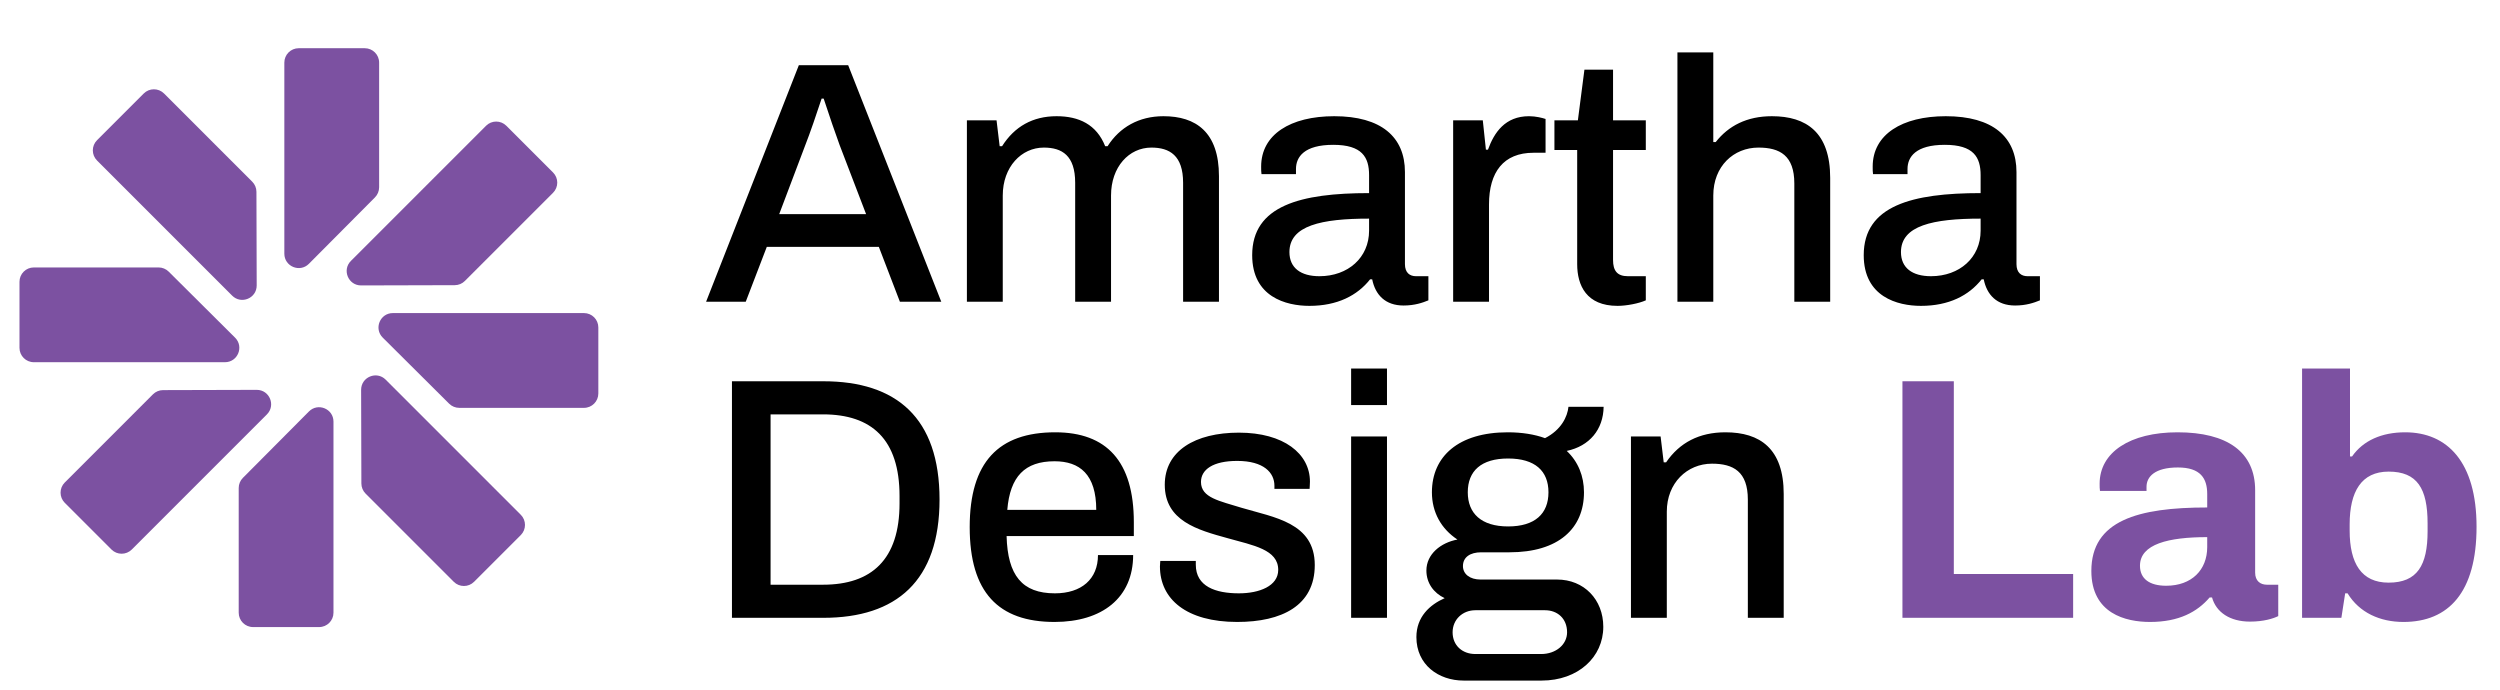
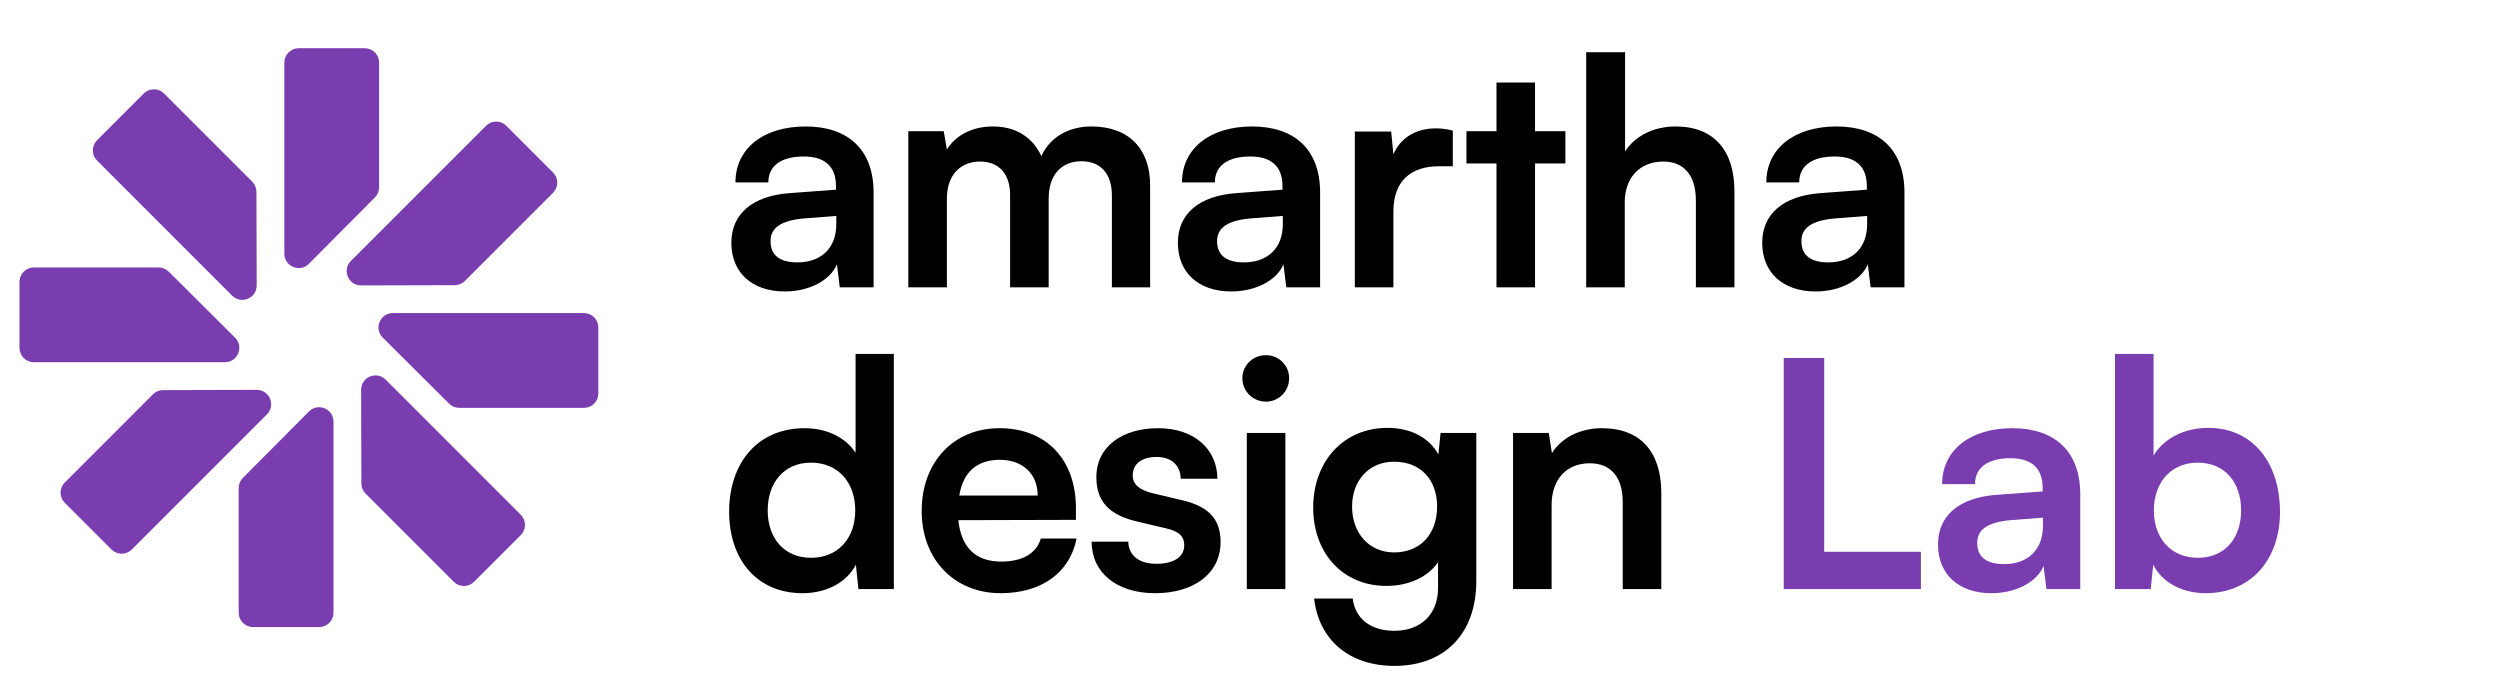
<svg xmlns="http://www.w3.org/2000/svg" width="174" height="48" viewBox="0 0 174 48" fill="none">
-   <path d="M50.944 43V26.536H57.304C62.392 26.536 65.392 29.08 65.392 34.768C65.392 40.432 62.392 43 57.304 43H50.944ZM53.632 40.696H57.28C60.664 40.696 62.608 38.944 62.608 35.032V34.528C62.608 30.568 60.664 28.84 57.28 28.84H53.632V40.696ZM73.395 43.288C69.483 43.288 67.491 41.224 67.491 36.688C67.491 32.152 69.507 30.088 73.443 30.088C77.019 30.088 78.915 32.104 78.915 36.352V37.312H70.059C70.131 40.048 71.139 41.296 73.419 41.296C75.267 41.296 76.419 40.312 76.419 38.632H78.867C78.867 41.608 76.707 43.288 73.395 43.288ZM70.107 35.488H76.299C76.299 33.016 75.147 32.104 73.395 32.104C71.331 32.104 70.299 33.16 70.107 35.488ZM86.108 43.288C82.58 43.288 80.732 41.704 80.732 39.424C80.732 39.256 80.756 39.136 80.756 39.04H83.228V39.304C83.228 40.816 84.596 41.296 86.228 41.296C87.644 41.296 88.964 40.792 88.964 39.664C88.964 38.248 87.236 37.96 85.436 37.456C83.348 36.88 81.068 36.256 81.068 33.736C81.068 31.384 83.18 30.112 86.228 30.112C89.348 30.112 91.172 31.576 91.172 33.52C91.172 33.736 91.148 33.952 91.148 34.024H88.7V33.808C88.7 32.896 87.956 32.08 86.108 32.08C84.428 32.08 83.588 32.68 83.588 33.544C83.588 34.648 84.884 34.864 86.42 35.344C88.676 36.016 91.508 36.376 91.508 39.328C91.508 42.16 89.204 43.288 86.108 43.288ZM94.038 28.192V25.648H96.534V28.192H94.038ZM94.038 43V30.376H96.534V43H94.038ZM101.869 47.368C100.117 47.368 98.581 46.264 98.581 44.344C98.581 42.928 99.517 42.088 100.549 41.632C99.781 41.272 99.277 40.576 99.277 39.712C99.277 38.56 100.285 37.768 101.437 37.552C100.309 36.808 99.661 35.656 99.661 34.264C99.661 31.768 101.509 30.088 104.941 30.088C105.925 30.088 106.813 30.232 107.533 30.496C108.661 29.92 109.093 29.008 109.165 28.312H111.613C111.589 29.896 110.629 31.048 109.045 31.384C109.837 32.128 110.245 33.136 110.245 34.264C110.245 36.784 108.469 38.44 105.061 38.44H103.093C102.325 38.44 101.821 38.776 101.821 39.4C101.821 39.952 102.301 40.336 103.045 40.336H108.373C110.245 40.336 111.589 41.728 111.589 43.624C111.589 45.736 109.837 47.368 107.293 47.368H101.869ZM104.965 36.64C106.837 36.64 107.773 35.752 107.773 34.264C107.773 32.776 106.837 31.912 104.965 31.912C103.093 31.912 102.157 32.776 102.157 34.264C102.157 35.728 103.093 36.64 104.965 36.64ZM102.685 45.52H107.269C108.277 45.52 109.069 44.872 109.069 44.008C109.069 43.048 108.397 42.472 107.533 42.472H102.685C101.797 42.472 101.101 43.12 101.101 44.008C101.101 44.92 101.773 45.52 102.685 45.52ZM113.514 43V30.376H115.578L115.794 32.176H115.962C116.898 30.808 118.266 30.088 120.09 30.088C122.49 30.088 124.146 31.216 124.146 34.384V43H121.65V34.768C121.65 32.824 120.642 32.272 119.154 32.272C117.426 32.272 116.01 33.616 116.01 35.608V43H113.514Z" fill="black" />
-   <path d="M132.41 43V26.536H135.986V39.952H144.29V43H132.41ZM149.638 43.288C147.958 43.288 145.558 42.712 145.558 39.736C145.558 36.232 148.798 35.32 153.622 35.32V34.384C153.622 33.304 153.166 32.536 151.582 32.536C149.974 32.536 149.398 33.184 149.398 33.88V34.168H146.158C146.134 34.024 146.134 33.856 146.134 33.664C146.134 31.48 148.246 30.088 151.558 30.088C155.014 30.088 156.958 31.456 156.958 34.12V39.856C156.958 40.432 157.318 40.696 157.774 40.696H158.566V42.88C158.23 43.048 157.558 43.264 156.598 43.264C155.206 43.264 154.246 42.616 153.958 41.584H153.79C152.926 42.592 151.654 43.288 149.638 43.288ZM150.766 40.768C152.542 40.768 153.622 39.664 153.622 38.08V37.384C150.934 37.384 148.942 37.864 148.942 39.376C148.942 40.288 149.614 40.768 150.766 40.768ZM167.28 43.288C165.648 43.288 164.208 42.64 163.392 41.296H163.224L162.96 43H160.224V25.648H163.56V31.768H163.704C164.472 30.664 165.768 30.088 167.4 30.088C170.328 30.088 172.368 32.152 172.368 36.664C172.368 41.224 170.424 43.288 167.28 43.288ZM166.248 40.552C168.24 40.552 168.96 39.352 168.96 36.976V36.424C168.96 34 168.24 32.824 166.248 32.824C164.352 32.824 163.536 34.216 163.536 36.496V36.928C163.536 39.208 164.352 40.552 166.248 40.552Z" fill="#7C51A1" />
-   <path d="M49.144 21L55.6 4.536H59.032L65.512 21H62.632L61.168 17.184H53.368L51.904 21H49.144ZM54.232 14.904H60.28L58.432 10.08C58.216 9.504 57.664 7.896 57.328 6.864H57.184C56.872 7.824 56.344 9.36 56.056 10.08L54.232 14.904ZM67.296 21V8.376H69.36L69.576 10.176H69.744C70.608 8.808 71.88 8.088 73.536 8.088C75.096 8.088 76.32 8.664 76.92 10.176H77.088C77.928 8.856 79.272 8.088 80.976 8.088C83.232 8.088 84.84 9.192 84.84 12.264V21H82.344V12.72C82.344 10.824 81.408 10.272 80.136 10.272C78.576 10.272 77.328 11.616 77.328 13.608V21H74.832V12.72C74.832 10.824 73.92 10.272 72.648 10.272C71.088 10.272 69.792 11.616 69.792 13.608V21H67.296ZM91.136 21.288C89.504 21.288 87.152 20.664 87.152 17.76C87.152 14.304 90.536 13.44 95.288 13.44V12.192C95.288 10.944 94.808 10.08 92.792 10.08C90.776 10.08 90.2 10.92 90.2 11.76V12.12H87.8C87.776 11.976 87.776 11.808 87.776 11.592C87.776 9.36 89.816 8.088 92.864 8.088C96.128 8.088 97.784 9.528 97.784 11.976V18.384C97.784 18.984 98.12 19.224 98.552 19.224H99.416V20.904C99.008 21.072 98.456 21.264 97.688 21.264C96.416 21.264 95.72 20.52 95.504 19.44H95.36C94.472 20.568 93.08 21.288 91.136 21.288ZM91.832 19.224C93.824 19.224 95.288 17.928 95.288 16.056V15.216C91.976 15.216 89.744 15.696 89.744 17.544C89.744 18.648 90.536 19.224 91.832 19.224ZM101.139 21V8.376H103.203L103.419 10.416H103.563C103.995 9.216 104.763 8.088 106.419 8.088C106.899 8.088 107.355 8.208 107.571 8.28V10.632H106.731C104.643 10.632 103.635 11.976 103.635 14.232V21H101.139ZM112.58 21.288C110.42 21.288 109.772 19.872 109.772 18.384V10.44H108.188V8.376H109.82L110.276 4.848H112.268V8.376H114.548V10.44H112.268V18.096C112.268 18.84 112.556 19.224 113.3 19.224H114.548V20.904C114.068 21.12 113.204 21.288 112.58 21.288ZM116.749 21V3.648H119.245V9.888H119.413C120.301 8.76 121.573 8.088 123.325 8.088C125.725 8.088 127.381 9.216 127.381 12.384V21H124.885V12.768C124.885 10.824 123.877 10.272 122.389 10.272C120.661 10.272 119.245 11.568 119.245 13.608V21H116.749ZM133.699 21.288C132.067 21.288 129.715 20.664 129.715 17.76C129.715 14.304 133.099 13.44 137.851 13.44V12.192C137.851 10.944 137.371 10.08 135.355 10.08C133.339 10.08 132.763 10.92 132.763 11.76V12.12H130.363C130.339 11.976 130.339 11.808 130.339 11.592C130.339 9.36 132.379 8.088 135.427 8.088C138.691 8.088 140.347 9.528 140.347 11.976V18.384C140.347 18.984 140.683 19.224 141.115 19.224H141.979V20.904C141.571 21.072 141.019 21.264 140.251 21.264C138.979 21.264 138.283 20.52 138.067 19.44H137.923C137.035 20.568 135.643 21.288 133.699 21.288ZM134.395 19.224C136.387 19.224 137.851 17.928 137.851 16.056V15.216C134.539 15.216 132.307 15.696 132.307 17.544C132.307 18.648 133.099 19.224 134.395 19.224Z" fill="black" />
-   <path d="M26.387 13.035C26.387 13.299 26.282 13.553 26.096 13.74L21.499 18.361C20.87 18.994 19.79 18.548 19.79 17.656V4.356C19.79 3.804 20.238 3.356 20.79 3.356H25.387C25.939 3.356 26.387 3.804 26.387 4.356L26.387 13.035Z" fill="#7C51A1" />
-   <path d="M32.355 19.555C32.168 19.742 31.915 19.848 31.651 19.848L25.133 19.866C24.241 19.868 23.792 18.789 24.423 18.159L33.828 8.754C34.218 8.363 34.851 8.363 35.242 8.754L38.492 12.004C38.883 12.395 38.883 13.028 38.492 13.418L32.355 19.555Z" fill="#7C51A1" />
-   <path d="M31.965 28.387C31.701 28.387 31.447 28.282 31.26 28.096L26.639 23.499C26.006 22.87 26.452 21.79 27.344 21.79H40.644C41.197 21.79 41.644 22.238 41.644 22.79V27.387C41.644 27.939 41.197 28.387 40.644 28.387L31.965 28.387Z" fill="#7C51A1" />
-   <path d="M25.445 34.355C25.258 34.168 25.152 33.915 25.152 33.651L25.134 27.133C25.132 26.241 26.211 25.792 26.842 26.423L36.246 35.828C36.637 36.218 36.637 36.851 36.246 37.242L32.996 40.492C32.606 40.883 31.972 40.883 31.582 40.492L25.445 34.355Z" fill="#7C51A1" />
-   <path d="M16.614 33.965C16.614 33.701 16.718 33.447 16.905 33.26L21.501 28.639C22.131 28.006 23.21 28.452 23.21 29.344V42.644C23.21 43.196 22.763 43.644 22.21 43.644H17.614C17.061 43.644 16.614 43.196 16.614 42.644L16.614 33.965Z" fill="#7C51A1" />
-   <path d="M10.645 27.445C10.832 27.258 11.085 27.152 11.35 27.152L17.867 27.134C18.76 27.132 19.208 28.211 18.577 28.842L9.173 38.246C8.782 38.637 8.149 38.637 7.758 38.246L4.508 34.996C4.118 34.606 4.118 33.972 4.508 33.582L10.645 27.445Z" fill="#7C51A1" />
-   <path d="M11.035 18.614C11.3 18.614 11.553 18.718 11.741 18.905L16.361 23.501C16.994 24.13 16.549 25.21 15.656 25.21H2.356C1.804 25.21 1.356 24.762 1.356 24.21V19.614C1.356 19.061 1.804 18.614 2.356 18.614L11.035 18.614Z" fill="#7C51A1" />
-   <path d="M17.555 12.645C17.742 12.832 17.848 13.085 17.848 13.35L17.866 19.867C17.868 20.76 16.79 21.208 16.159 20.577L6.754 11.172C6.363 10.782 6.363 10.149 6.754 9.758L10.004 6.508C10.395 6.117 11.028 6.117 11.418 6.508L17.555 12.645Z" fill="#7C51A1" />
+   <path d="M55.852 41.286C52.706 41.286 50.748 38.976 50.748 35.61C50.748 32.222 52.728 29.802 56.006 29.802C57.524 29.802 58.866 30.44 59.548 31.518V24.632H62.21V41H59.746L59.57 39.306C58.91 40.56 57.502 41.286 55.852 41.286ZM56.446 38.822C58.316 38.822 59.526 37.48 59.526 35.522C59.526 33.564 58.316 32.2 56.446 32.2C54.576 32.2 53.432 33.586 53.432 35.522C53.432 37.458 54.576 38.822 56.446 38.822ZM69.649 41.286C66.415 41.286 64.149 38.932 64.149 35.566C64.149 32.156 66.371 29.802 69.561 29.802C72.817 29.802 74.885 31.98 74.885 35.368V36.182L66.701 36.204C66.899 38.118 67.911 39.086 69.693 39.086C71.167 39.086 72.135 38.514 72.443 37.48H74.929C74.467 39.856 72.487 41.286 69.649 41.286ZM69.583 32.002C67.999 32.002 67.031 32.86 66.767 34.488H72.223C72.223 32.992 71.189 32.002 69.583 32.002ZM75.977 37.7H78.529C78.551 38.646 79.255 39.24 80.487 39.24C81.741 39.24 82.423 38.734 82.423 37.942C82.423 37.392 82.137 36.996 81.169 36.776L79.211 36.314C77.253 35.874 76.307 34.95 76.307 33.212C76.307 31.078 78.111 29.802 80.619 29.802C83.061 29.802 84.711 31.21 84.733 33.322H82.181C82.159 32.398 81.543 31.804 80.509 31.804C79.453 31.804 78.837 32.288 78.837 33.102C78.837 33.718 79.321 34.114 80.245 34.334L82.203 34.796C84.029 35.214 84.953 36.05 84.953 37.722C84.953 39.922 83.083 41.286 80.399 41.286C77.693 41.286 75.977 39.834 75.977 37.7ZM88.119 27.954C87.195 27.954 86.469 27.228 86.469 26.326C86.469 25.424 87.195 24.72 88.119 24.72C88.999 24.72 89.725 25.424 89.725 26.326C89.725 27.228 88.999 27.954 88.119 27.954ZM86.777 41V30.132H89.461V41H86.777ZM91.398 35.324C91.398 32.156 93.466 29.78 96.568 29.78C98.196 29.78 99.472 30.462 100.11 31.628L100.264 30.132H102.75V40.45C102.75 44.08 100.572 46.346 97.052 46.346C93.928 46.346 91.794 44.564 91.464 41.66H94.148C94.324 43.068 95.402 43.904 97.052 43.904C98.9 43.904 100.088 42.738 100.088 40.934V39.13C99.406 40.142 98.064 40.78 96.502 40.78C93.422 40.78 91.398 38.47 91.398 35.324ZM94.104 35.258C94.104 37.084 95.27 38.448 97.03 38.448C98.878 38.448 100.022 37.15 100.022 35.258C100.022 33.41 98.9 32.134 97.03 32.134C95.248 32.134 94.104 33.476 94.104 35.258ZM107.992 41H105.308V30.132H107.794L108.014 31.54C108.696 30.44 110.016 29.802 111.49 29.802C114.218 29.802 115.626 31.496 115.626 34.312V41H112.942V34.95C112.942 33.124 112.04 32.244 110.654 32.244C109.004 32.244 107.992 33.388 107.992 35.148V41Z" fill="black" />
+   <path d="M126.964 24.918V38.404H133.696V41H124.148V24.918H126.964ZM138.604 41.286C136.294 41.286 134.886 39.944 134.886 37.898C134.886 35.896 136.338 34.642 138.912 34.444L142.168 34.202V33.96C142.168 32.486 141.288 31.892 139.924 31.892C138.34 31.892 137.46 32.552 137.46 33.696H135.172C135.172 31.342 137.108 29.802 140.056 29.802C142.982 29.802 144.786 31.386 144.786 34.4V41H142.432L142.234 39.394C141.772 40.516 140.298 41.286 138.604 41.286ZM139.484 39.262C141.134 39.262 142.19 38.272 142.19 36.6V36.028L139.924 36.204C138.252 36.358 137.614 36.908 137.614 37.788C137.614 38.778 138.274 39.262 139.484 39.262ZM149.689 41H147.203V24.632H149.887V31.716C150.591 30.506 152.043 29.78 153.693 29.78C156.795 29.78 158.687 32.2 158.687 35.632C158.687 38.976 156.641 41.286 153.517 41.286C151.889 41.286 150.503 40.56 149.865 39.306L149.689 41ZM149.909 35.522C149.909 37.48 151.119 38.822 152.967 38.822C154.859 38.822 155.981 37.458 155.981 35.522C155.981 33.586 154.859 32.2 152.967 32.2C151.119 32.2 149.909 33.564 149.909 35.522Z" fill="#7A3DAF" />
+   <path d="M54.62 20.286C52.31 20.286 50.902 18.944 50.902 16.898C50.902 14.896 52.354 13.642 54.928 13.444L58.184 13.202V12.96C58.184 11.486 57.304 10.892 55.94 10.892C54.356 10.892 53.476 11.552 53.476 12.696H51.188C51.188 10.342 53.124 8.802 56.072 8.802C58.998 8.802 60.802 10.386 60.802 13.4V20H58.448L58.25 18.394C57.788 19.516 56.314 20.286 54.62 20.286ZM55.5 18.262C57.15 18.262 58.206 17.272 58.206 15.6V15.028L55.94 15.204C54.268 15.358 53.63 15.908 53.63 16.788C53.63 17.778 54.29 18.262 55.5 18.262ZM65.903 20H63.219V9.132H65.683L65.903 10.408C66.453 9.506 67.553 8.802 69.115 8.802C70.765 8.802 71.909 9.616 72.481 10.87C73.031 9.616 74.307 8.802 75.957 8.802C78.597 8.802 80.049 10.386 80.049 12.894V20H77.387V13.598C77.387 12.036 76.551 11.222 75.275 11.222C73.977 11.222 72.987 12.058 72.987 13.84V20H70.303V13.576C70.303 12.058 69.489 11.244 68.213 11.244C66.937 11.244 65.903 12.08 65.903 13.84V20ZM85.698 20.286C83.388 20.286 81.98 18.944 81.98 16.898C81.98 14.896 83.432 13.642 86.006 13.444L89.262 13.202V12.96C89.262 11.486 88.382 10.892 87.018 10.892C85.434 10.892 84.554 11.552 84.554 12.696H82.266C82.266 10.342 84.202 8.802 87.15 8.802C90.076 8.802 91.88 10.386 91.88 13.4V20H89.526L89.328 18.394C88.866 19.516 87.392 20.286 85.698 20.286ZM86.578 18.262C88.228 18.262 89.284 17.272 89.284 15.6V15.028L87.018 15.204C85.346 15.358 84.708 15.908 84.708 16.788C84.708 17.778 85.368 18.262 86.578 18.262ZM101.116 9.088V11.574H100.126C98.19 11.574 96.98 12.608 96.98 14.72V20H94.296V9.154H96.826L96.98 10.738C97.442 9.66 98.476 8.934 99.928 8.934C100.302 8.934 100.676 8.978 101.116 9.088ZM106.839 20H104.155V11.376H102.065V9.132H104.155V5.744H106.839V9.132H108.951V11.376H106.839V20ZM113.083 20H110.399V3.632H113.105V10.54C113.787 9.484 115.063 8.802 116.625 8.802C119.309 8.802 120.717 10.496 120.717 13.312V20H118.033V13.95C118.033 12.124 117.131 11.244 115.767 11.244C114.073 11.244 113.083 12.432 113.083 14.06V20ZM126.368 20.286C124.058 20.286 122.65 18.944 122.65 16.898C122.65 14.896 124.102 13.642 126.676 13.444L129.932 13.202V12.96C129.932 11.486 129.052 10.892 127.688 10.892C126.104 10.892 125.224 11.552 125.224 12.696H122.936C122.936 10.342 124.872 8.802 127.82 8.802C130.746 8.802 132.55 10.386 132.55 13.4V20H130.196L129.998 18.394C129.536 19.516 128.062 20.286 126.368 20.286ZM127.248 18.262C128.898 18.262 129.954 17.272 129.954 15.6V15.028L127.688 15.204C126.016 15.358 125.378 15.908 125.378 16.788C125.378 17.778 126.038 18.262 127.248 18.262Z" fill="black" />
+   <path d="M26.387 13.035C26.387 13.299 26.282 13.553 26.096 13.74L21.499 18.361C20.87 18.994 19.79 18.548 19.79 17.656V4.356C19.79 3.804 20.238 3.356 20.79 3.356H25.387C25.939 3.356 26.387 3.804 26.387 4.356L26.387 13.035Z" fill="#7A3DAF" />
+   <path d="M32.355 19.555C32.168 19.742 31.915 19.848 31.651 19.848L25.133 19.866C24.241 19.868 23.792 18.789 24.423 18.159L33.828 8.754C34.218 8.363 34.851 8.363 35.242 8.754L38.492 12.004C38.883 12.395 38.883 13.028 38.492 13.418L32.355 19.555Z" fill="#7A3DAF" />
+   <path d="M31.965 28.387C31.701 28.387 31.447 28.282 31.26 28.096L26.639 23.499C26.006 22.87 26.452 21.79 27.344 21.79H40.644C41.197 21.79 41.644 22.238 41.644 22.79V27.387C41.644 27.939 41.197 28.387 40.644 28.387L31.965 28.387Z" fill="#7A3DAF" />
+   <path d="M25.445 34.355C25.258 34.168 25.152 33.915 25.152 33.651L25.134 27.133C25.132 26.241 26.211 25.792 26.842 26.423L36.246 35.828C36.637 36.218 36.637 36.851 36.246 37.242L32.996 40.492C32.606 40.883 31.972 40.883 31.582 40.492L25.445 34.355Z" fill="#7A3DAF" />
+   <path d="M16.614 33.965C16.614 33.701 16.718 33.447 16.905 33.26L21.501 28.639C22.131 28.006 23.21 28.452 23.21 29.344V42.644C23.21 43.196 22.763 43.644 22.21 43.644H17.614C17.061 43.644 16.614 43.196 16.614 42.644L16.614 33.965Z" fill="#7A3DAF" />
+   <path d="M10.645 27.445C10.832 27.258 11.085 27.152 11.35 27.152L17.867 27.134C18.76 27.132 19.208 28.211 18.577 28.842L9.173 38.246C8.782 38.637 8.149 38.637 7.758 38.246L4.508 34.996C4.118 34.606 4.118 33.972 4.508 33.582L10.645 27.445Z" fill="#7A3DAF" />
+   <path d="M11.035 18.614C11.3 18.614 11.553 18.718 11.741 18.905L16.361 23.501C16.994 24.13 16.549 25.21 15.656 25.21H2.356C1.804 25.21 1.356 24.762 1.356 24.21V19.614C1.356 19.061 1.804 18.614 2.356 18.614L11.035 18.614Z" fill="#7A3DAF" />
+   <path d="M17.555 12.645C17.742 12.832 17.848 13.085 17.848 13.35L17.866 19.867C17.868 20.76 16.79 21.208 16.159 20.577L6.754 11.172C6.363 10.782 6.363 10.149 6.754 9.758L10.004 6.508C10.395 6.117 11.028 6.117 11.418 6.508L17.555 12.645Z" fill="#7A3DAF" />
</svg>
